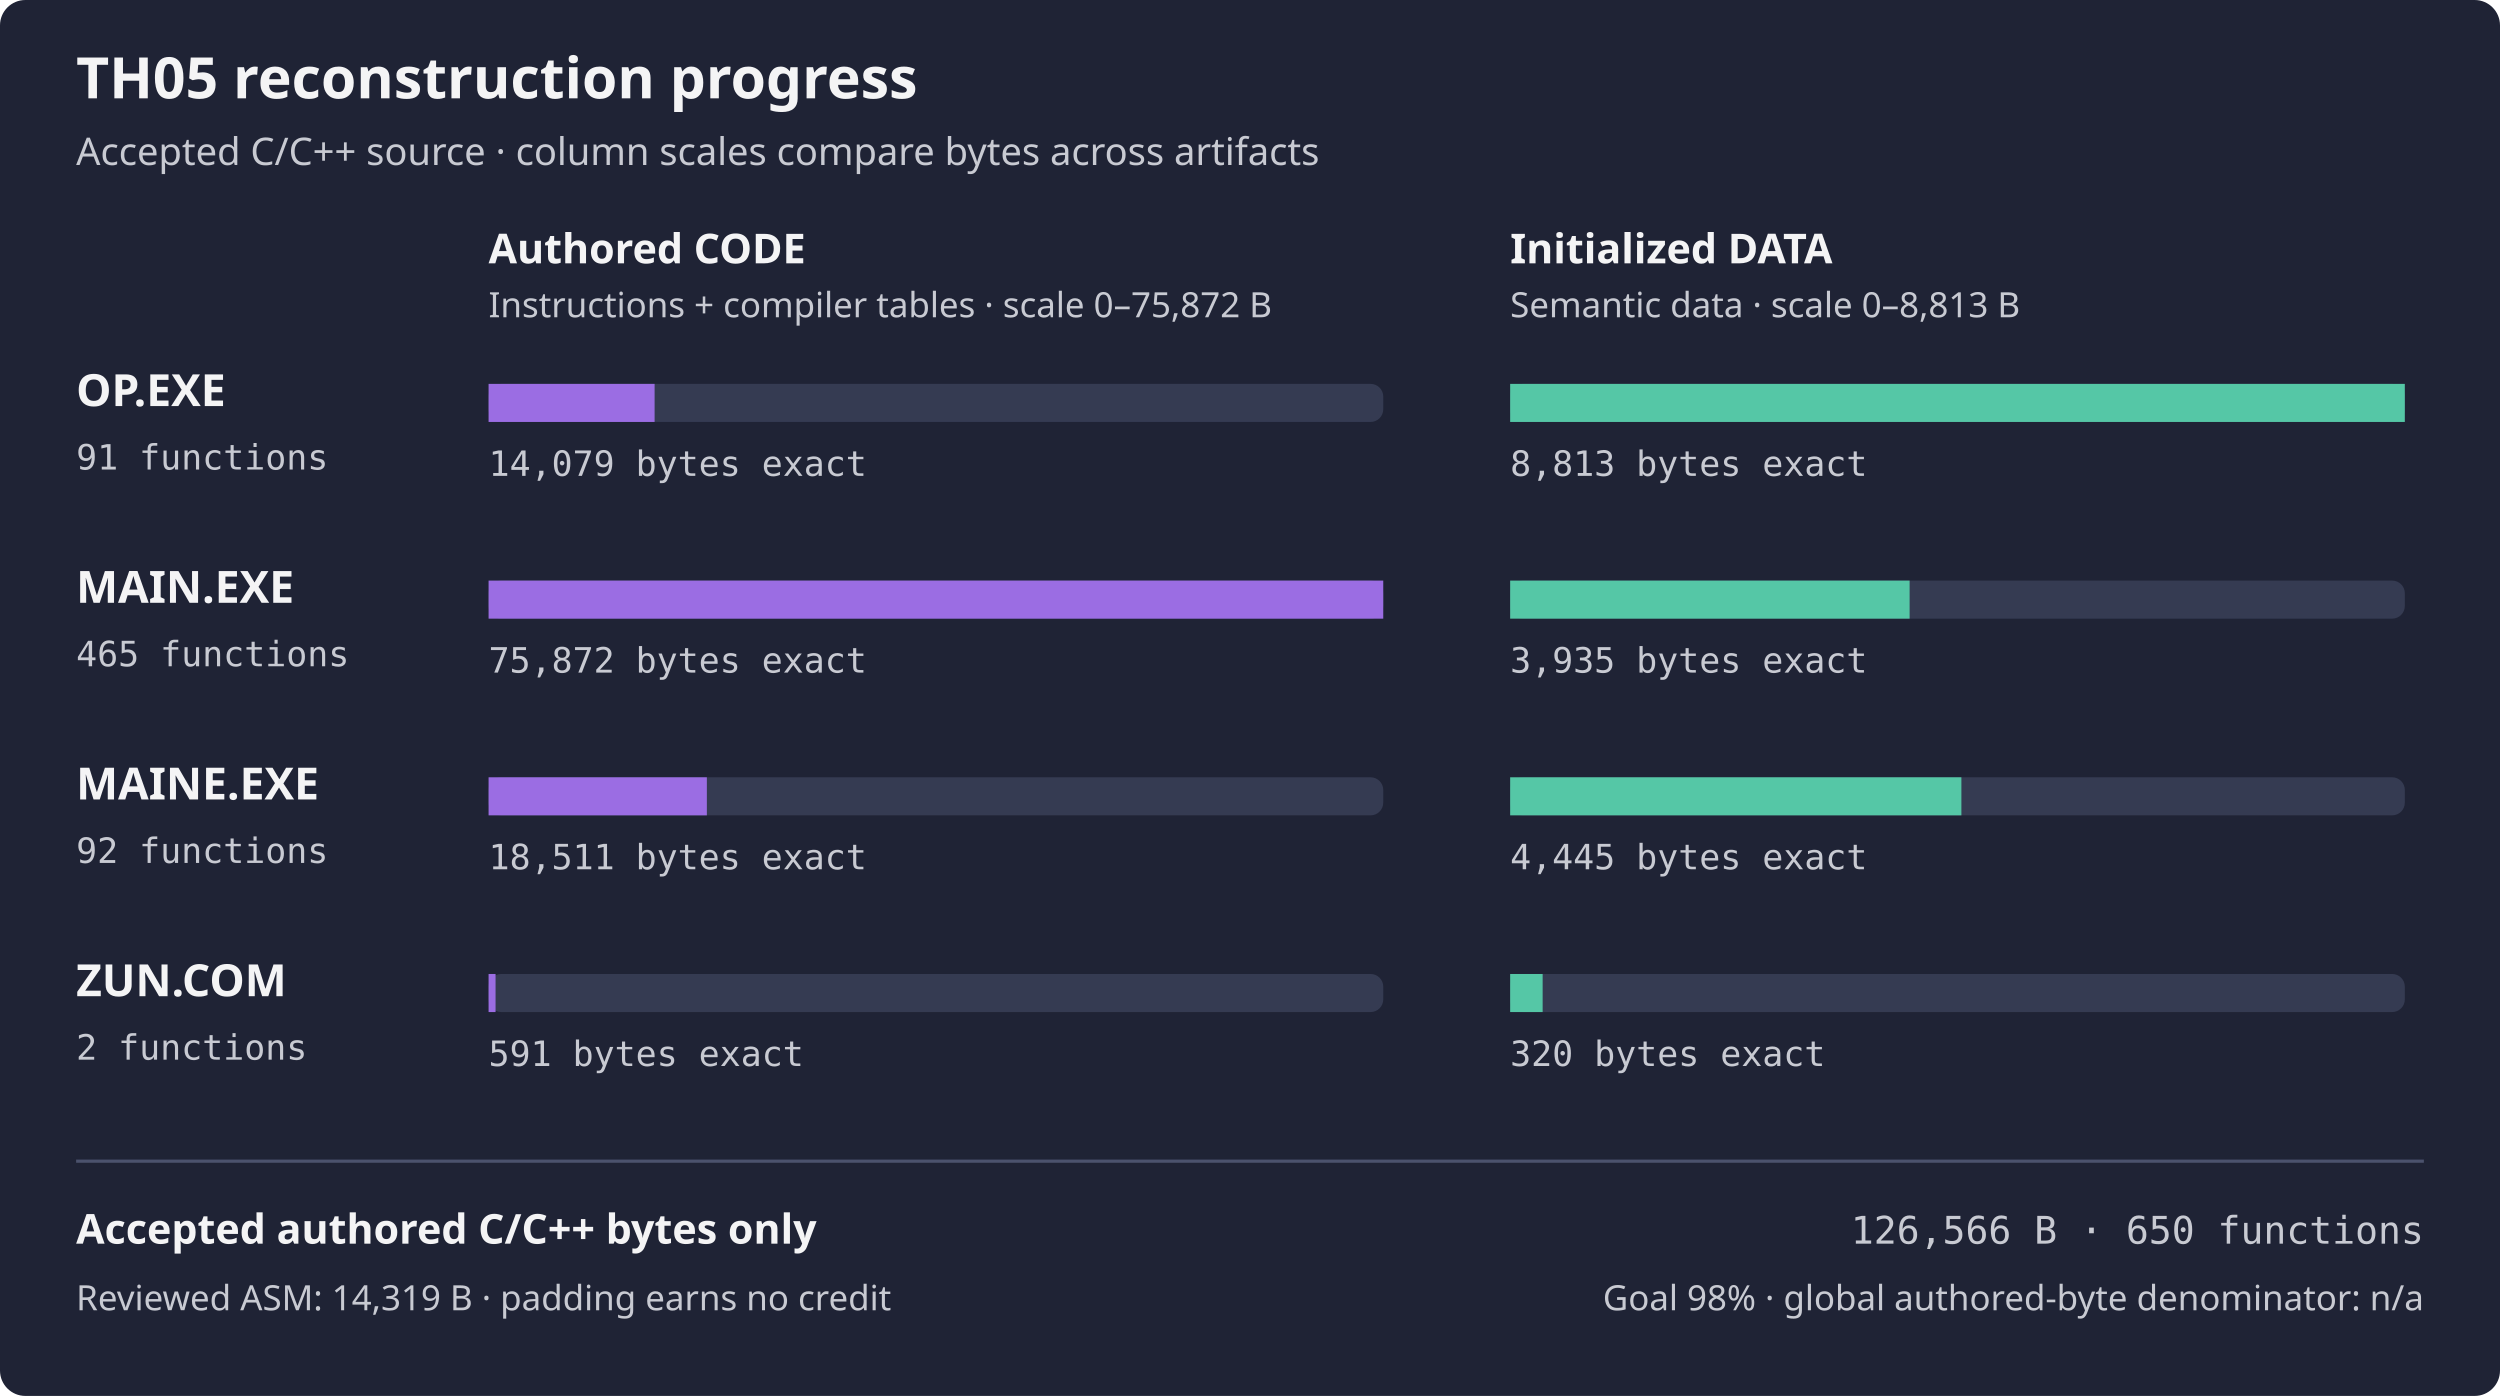
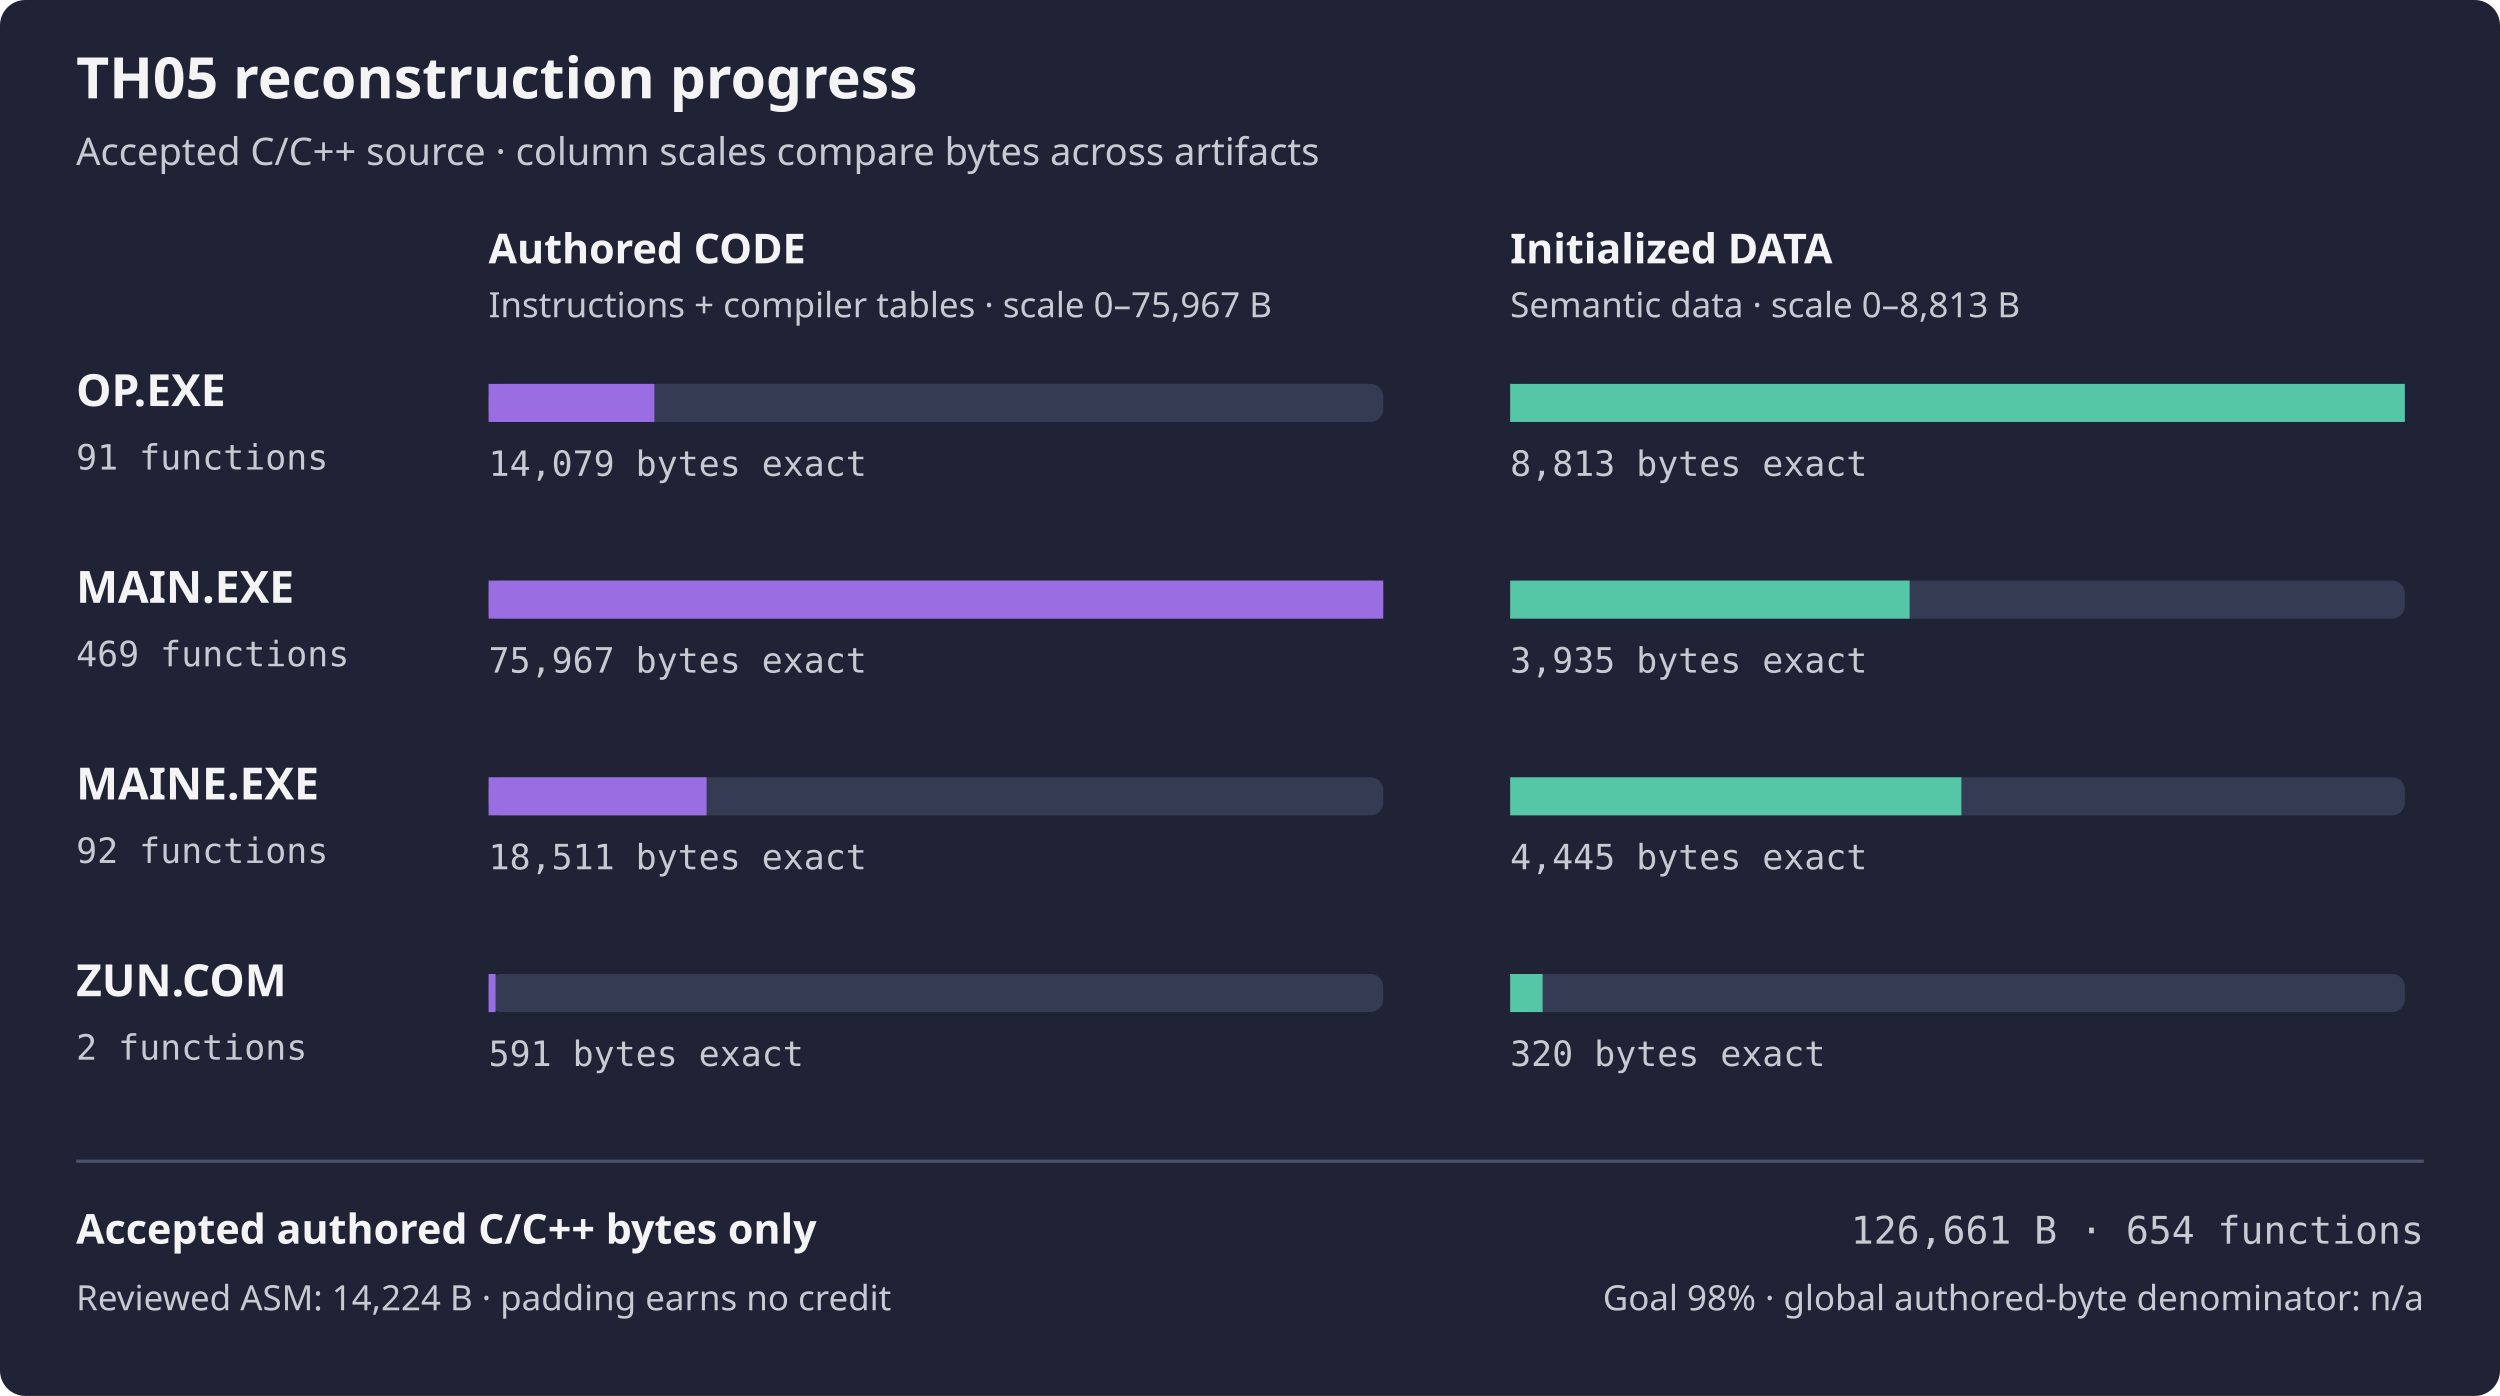
<svg xmlns="http://www.w3.org/2000/svg" width="788" height="440" viewBox="0 0 788 440" role="img" aria-labelledby="title desc">
  <rect width="788" height="440" rx="8" fill="#1f2335" />
  <text x="24" y="31" fill="#f4f4f5" font-family="sans-serif" font-size="18" font-weight="600">TH05 reconstruction progress</text>
  <text x="24" y="52" fill="#c8cad2" font-family="sans-serif" font-size="12">Accepted C/C++ source · column scales compare bytes across artifacts</text>
  <text x="154" y="83" fill="#f4f4f5" font-family="sans-serif" font-size="13" font-weight="600">Authored CODE</text>
  <text x="476" y="83" fill="#f4f4f5" font-family="sans-serif" font-size="13" font-weight="600">Initialized DATA</text>
-   <text x="154" y="100" fill="#c8cad2" font-family="sans-serif" font-size="11">Instructions + compiler tables · scale 0–75,872 B</text>
+   <text x="154" y="100" fill="#c8cad2" font-family="sans-serif" font-size="11">Instructions + compiler tables · scale 0–75,967 B</text>
  <text x="476" y="100" fill="#c8cad2" font-family="sans-serif" font-size="11">Semantic data · scale 0–8,813 B</text>
  <text x="24" y="128" fill="#f4f4f5" font-family="sans-serif" font-size="14" font-weight="600">OP.EXE</text>
  <text x="24" y="148" fill="#c8cad2" font-family="monospace" font-size="11">91 functions</text>
  <rect x="154" y="121" width="282" height="12" rx="4" fill="#353b52" />
-   <rect x="154" y="121" width="52.33" height="12" fill="#9b6de3" />
+   <rect x="154" y="121" width="52.26" height="12" fill="#9b6de3" />
  <rect x="476" y="121" width="282" height="12" rx="4" fill="#353b52" />
  <rect x="476" y="121" width="282.00" height="12" fill="#55c7a6" />
  <text x="154" y="150" fill="#c8cad2" font-family="monospace" font-size="11">14,079 bytes exact</text>
  <text x="476" y="150" fill="#c8cad2" font-family="monospace" font-size="11">8,813 bytes exact</text>
  <text x="24" y="190" fill="#f4f4f5" font-family="sans-serif" font-size="14" font-weight="600">MAIN.EXE</text>
-   <text x="24" y="210" fill="#c8cad2" font-family="monospace" font-size="11">465 functions</text>
+   <text x="24" y="210" fill="#c8cad2" font-family="monospace" font-size="11">469 functions</text>
  <rect x="154" y="183" width="282" height="12" rx="4" fill="#353b52" />
  <rect x="154" y="183" width="282.00" height="12" fill="#9b6de3" />
  <rect x="476" y="183" width="282" height="12" rx="4" fill="#353b52" />
  <rect x="476" y="183" width="125.91" height="12" fill="#55c7a6" />
-   <text x="154" y="212" fill="#c8cad2" font-family="monospace" font-size="11">75,872 bytes exact</text>
+   <text x="154" y="212" fill="#c8cad2" font-family="monospace" font-size="11">75,967 bytes exact</text>
  <text x="476" y="212" fill="#c8cad2" font-family="monospace" font-size="11">3,935 bytes exact</text>
  <text x="24" y="252" fill="#f4f4f5" font-family="sans-serif" font-size="14" font-weight="600">MAINE.EXE</text>
  <text x="24" y="272" fill="#c8cad2" font-family="monospace" font-size="11">92 functions</text>
  <rect x="154" y="245" width="282" height="12" rx="4" fill="#353b52" />
-   <rect x="154" y="245" width="68.80" height="12" fill="#9b6de3" />
+   <rect x="154" y="245" width="68.72" height="12" fill="#9b6de3" />
  <rect x="476" y="245" width="282" height="12" rx="4" fill="#353b52" />
  <rect x="476" y="245" width="142.23" height="12" fill="#55c7a6" />
  <text x="154" y="274" fill="#c8cad2" font-family="monospace" font-size="11">18,511 bytes exact</text>
  <text x="476" y="274" fill="#c8cad2" font-family="monospace" font-size="11">4,445 bytes exact</text>
  <text x="24" y="314" fill="#f4f4f5" font-family="sans-serif" font-size="14" font-weight="600">ZUN.COM</text>
  <text x="24" y="334" fill="#c8cad2" font-family="monospace" font-size="11">2 functions</text>
  <rect x="154" y="307" width="282" height="12" rx="4" fill="#353b52" />
-   <rect x="154" y="307" width="2.20" height="12" fill="#9b6de3" />
+   <rect x="154" y="307" width="2.19" height="12" fill="#9b6de3" />
  <rect x="476" y="307" width="282" height="12" rx="4" fill="#353b52" />
  <rect x="476" y="307" width="10.24" height="12" fill="#55c7a6" />
  <text x="154" y="336" fill="#c8cad2" font-family="monospace" font-size="11">591 bytes exact</text>
  <text x="476" y="336" fill="#c8cad2" font-family="monospace" font-size="11">320 bytes exact</text>
  <path d="M24 366 H764" stroke="#4b526d" />
  <text x="24" y="392" fill="#f4f4f5" font-family="sans-serif" font-size="13" font-weight="600">Accepted authored C/C++ bytes only</text>
-   <text x="764" y="392" fill="#c8cad2" font-family="monospace" text-anchor="end" font-size="12">126,566 B · 650 functions</text>
-   <text x="24" y="413" fill="#c8cad2" font-family="sans-serif" font-size="11">Reviewed ASM: 14,319 B · padding earns no credit</text>
+   <text x="764" y="392" fill="#c8cad2" font-family="monospace" text-anchor="end" font-size="12">126,661 B · 654 functions</text>
+   <text x="24" y="413" fill="#c8cad2" font-family="sans-serif" font-size="11">Reviewed ASM: 14,224 B · padding earns no credit</text>
  <text x="764" y="413" fill="#c8cad2" font-family="sans-serif" text-anchor="end" font-size="11">Goal 98% · global authored-byte denominator: n/a</text>
</svg>
